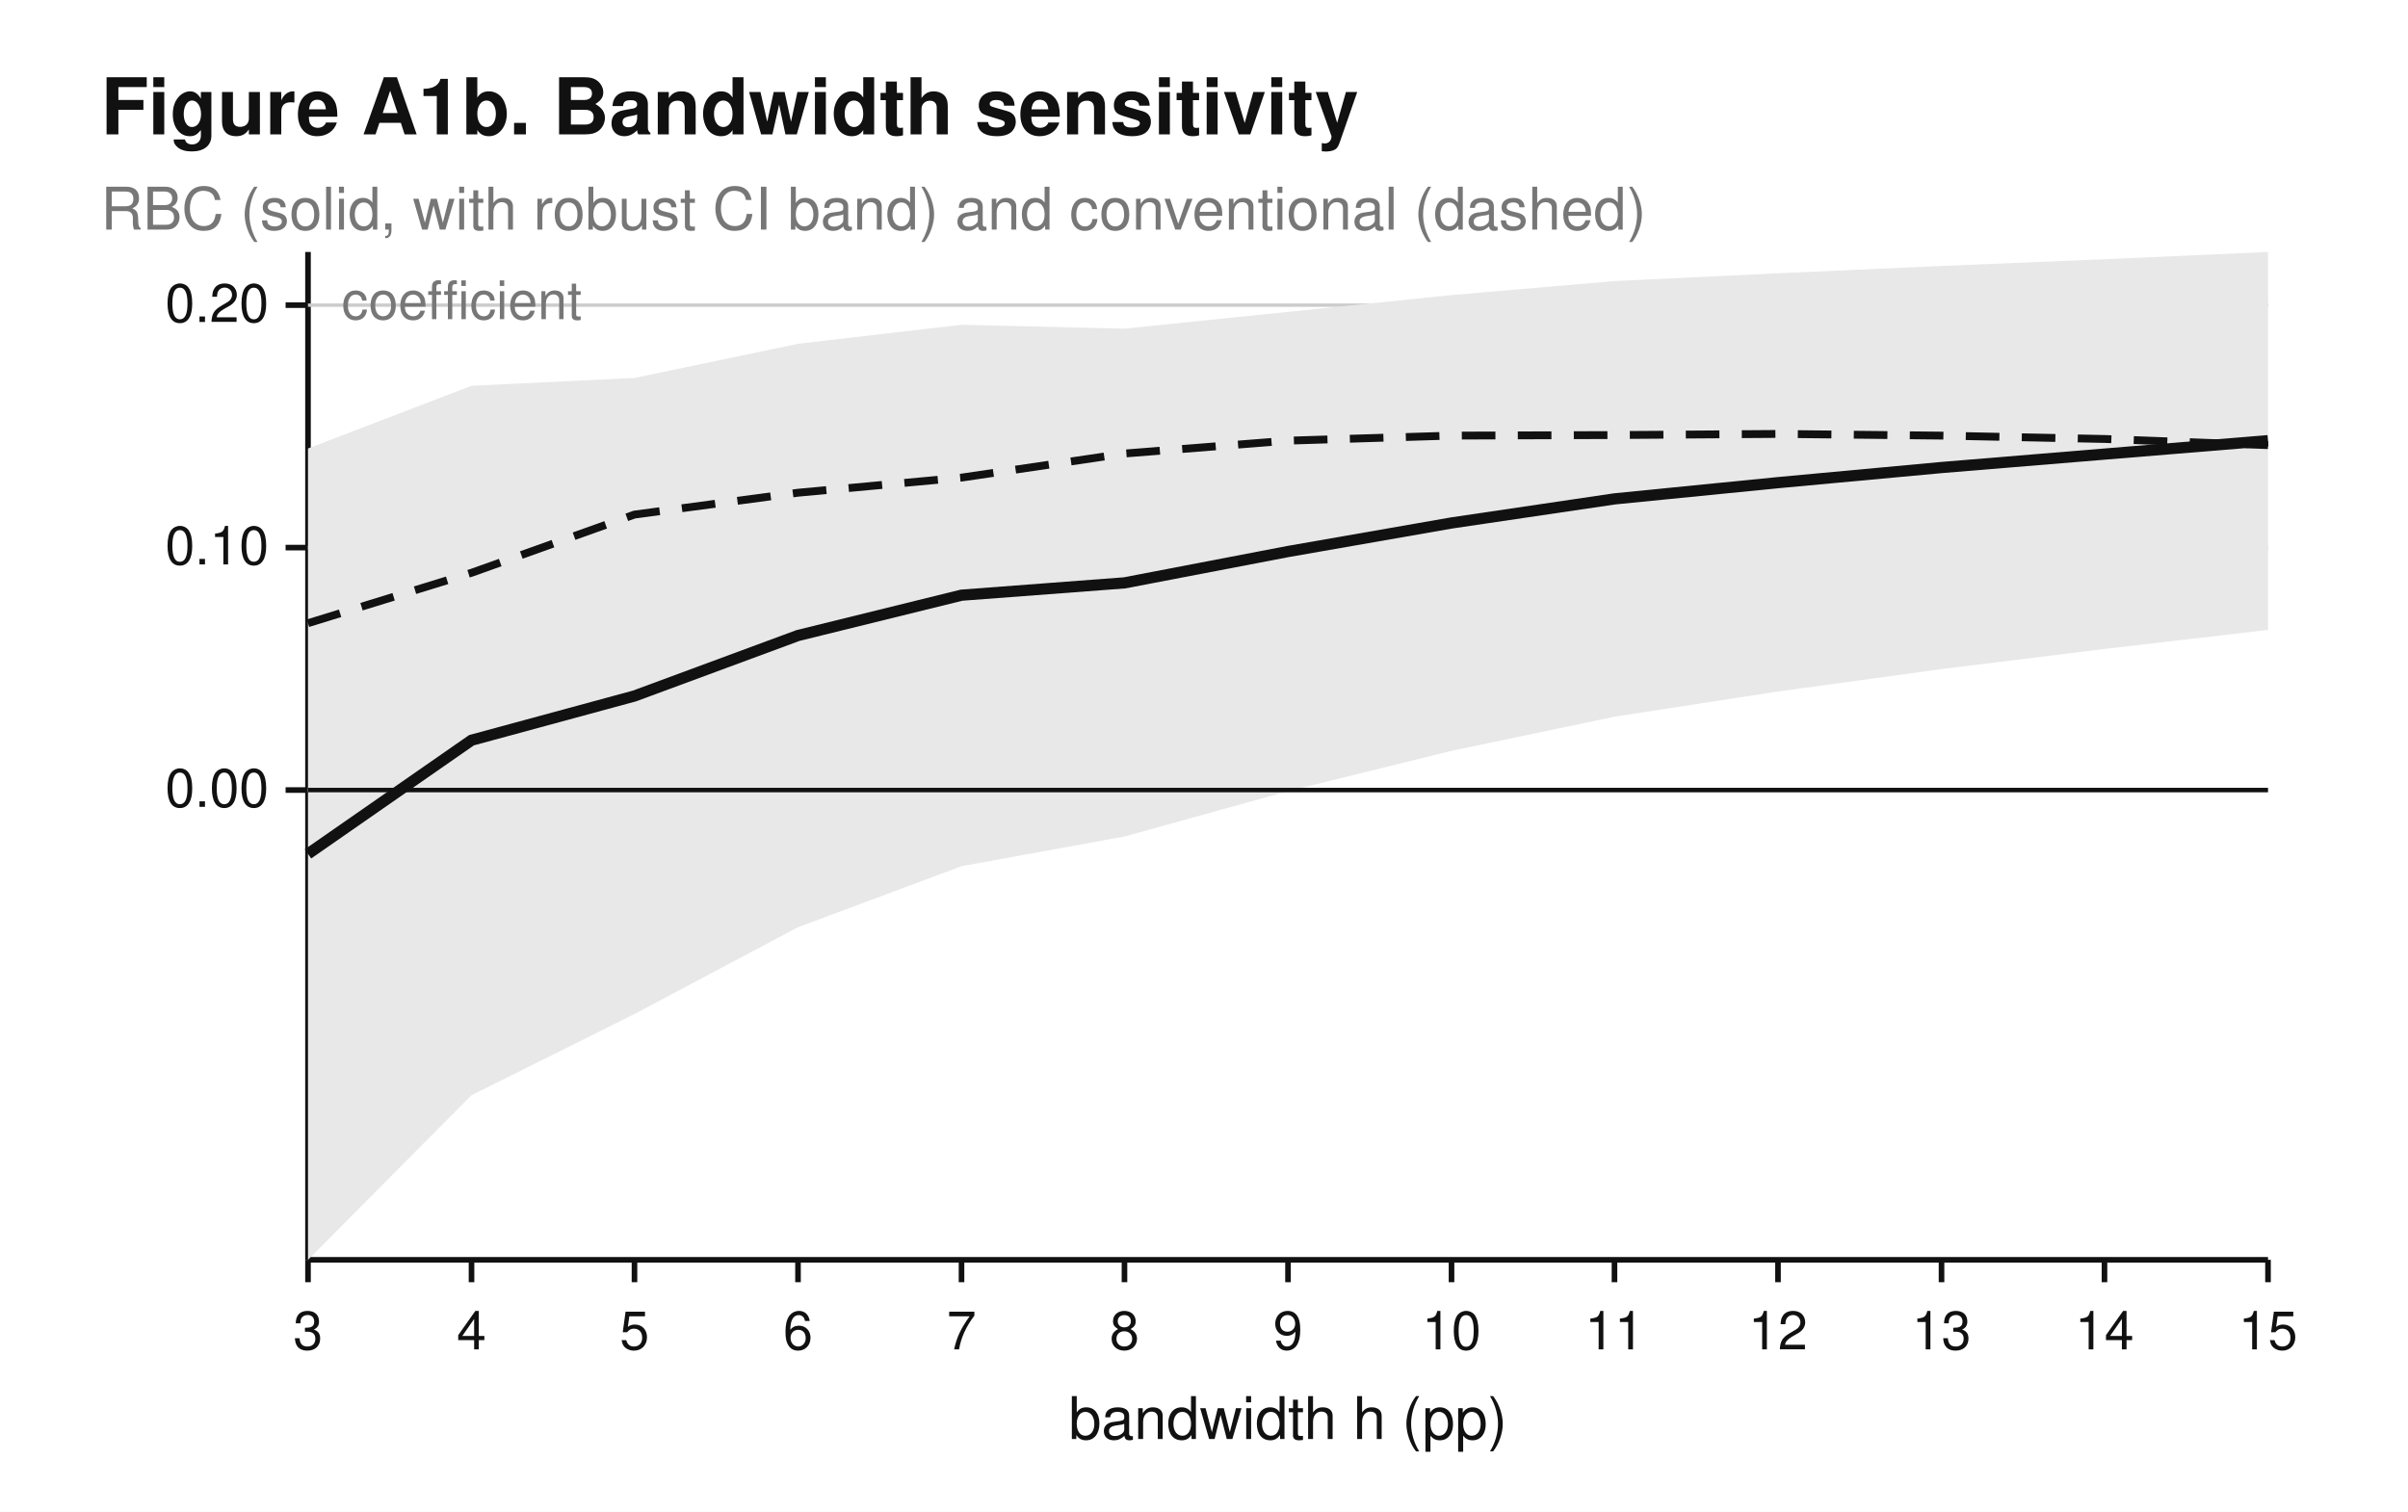
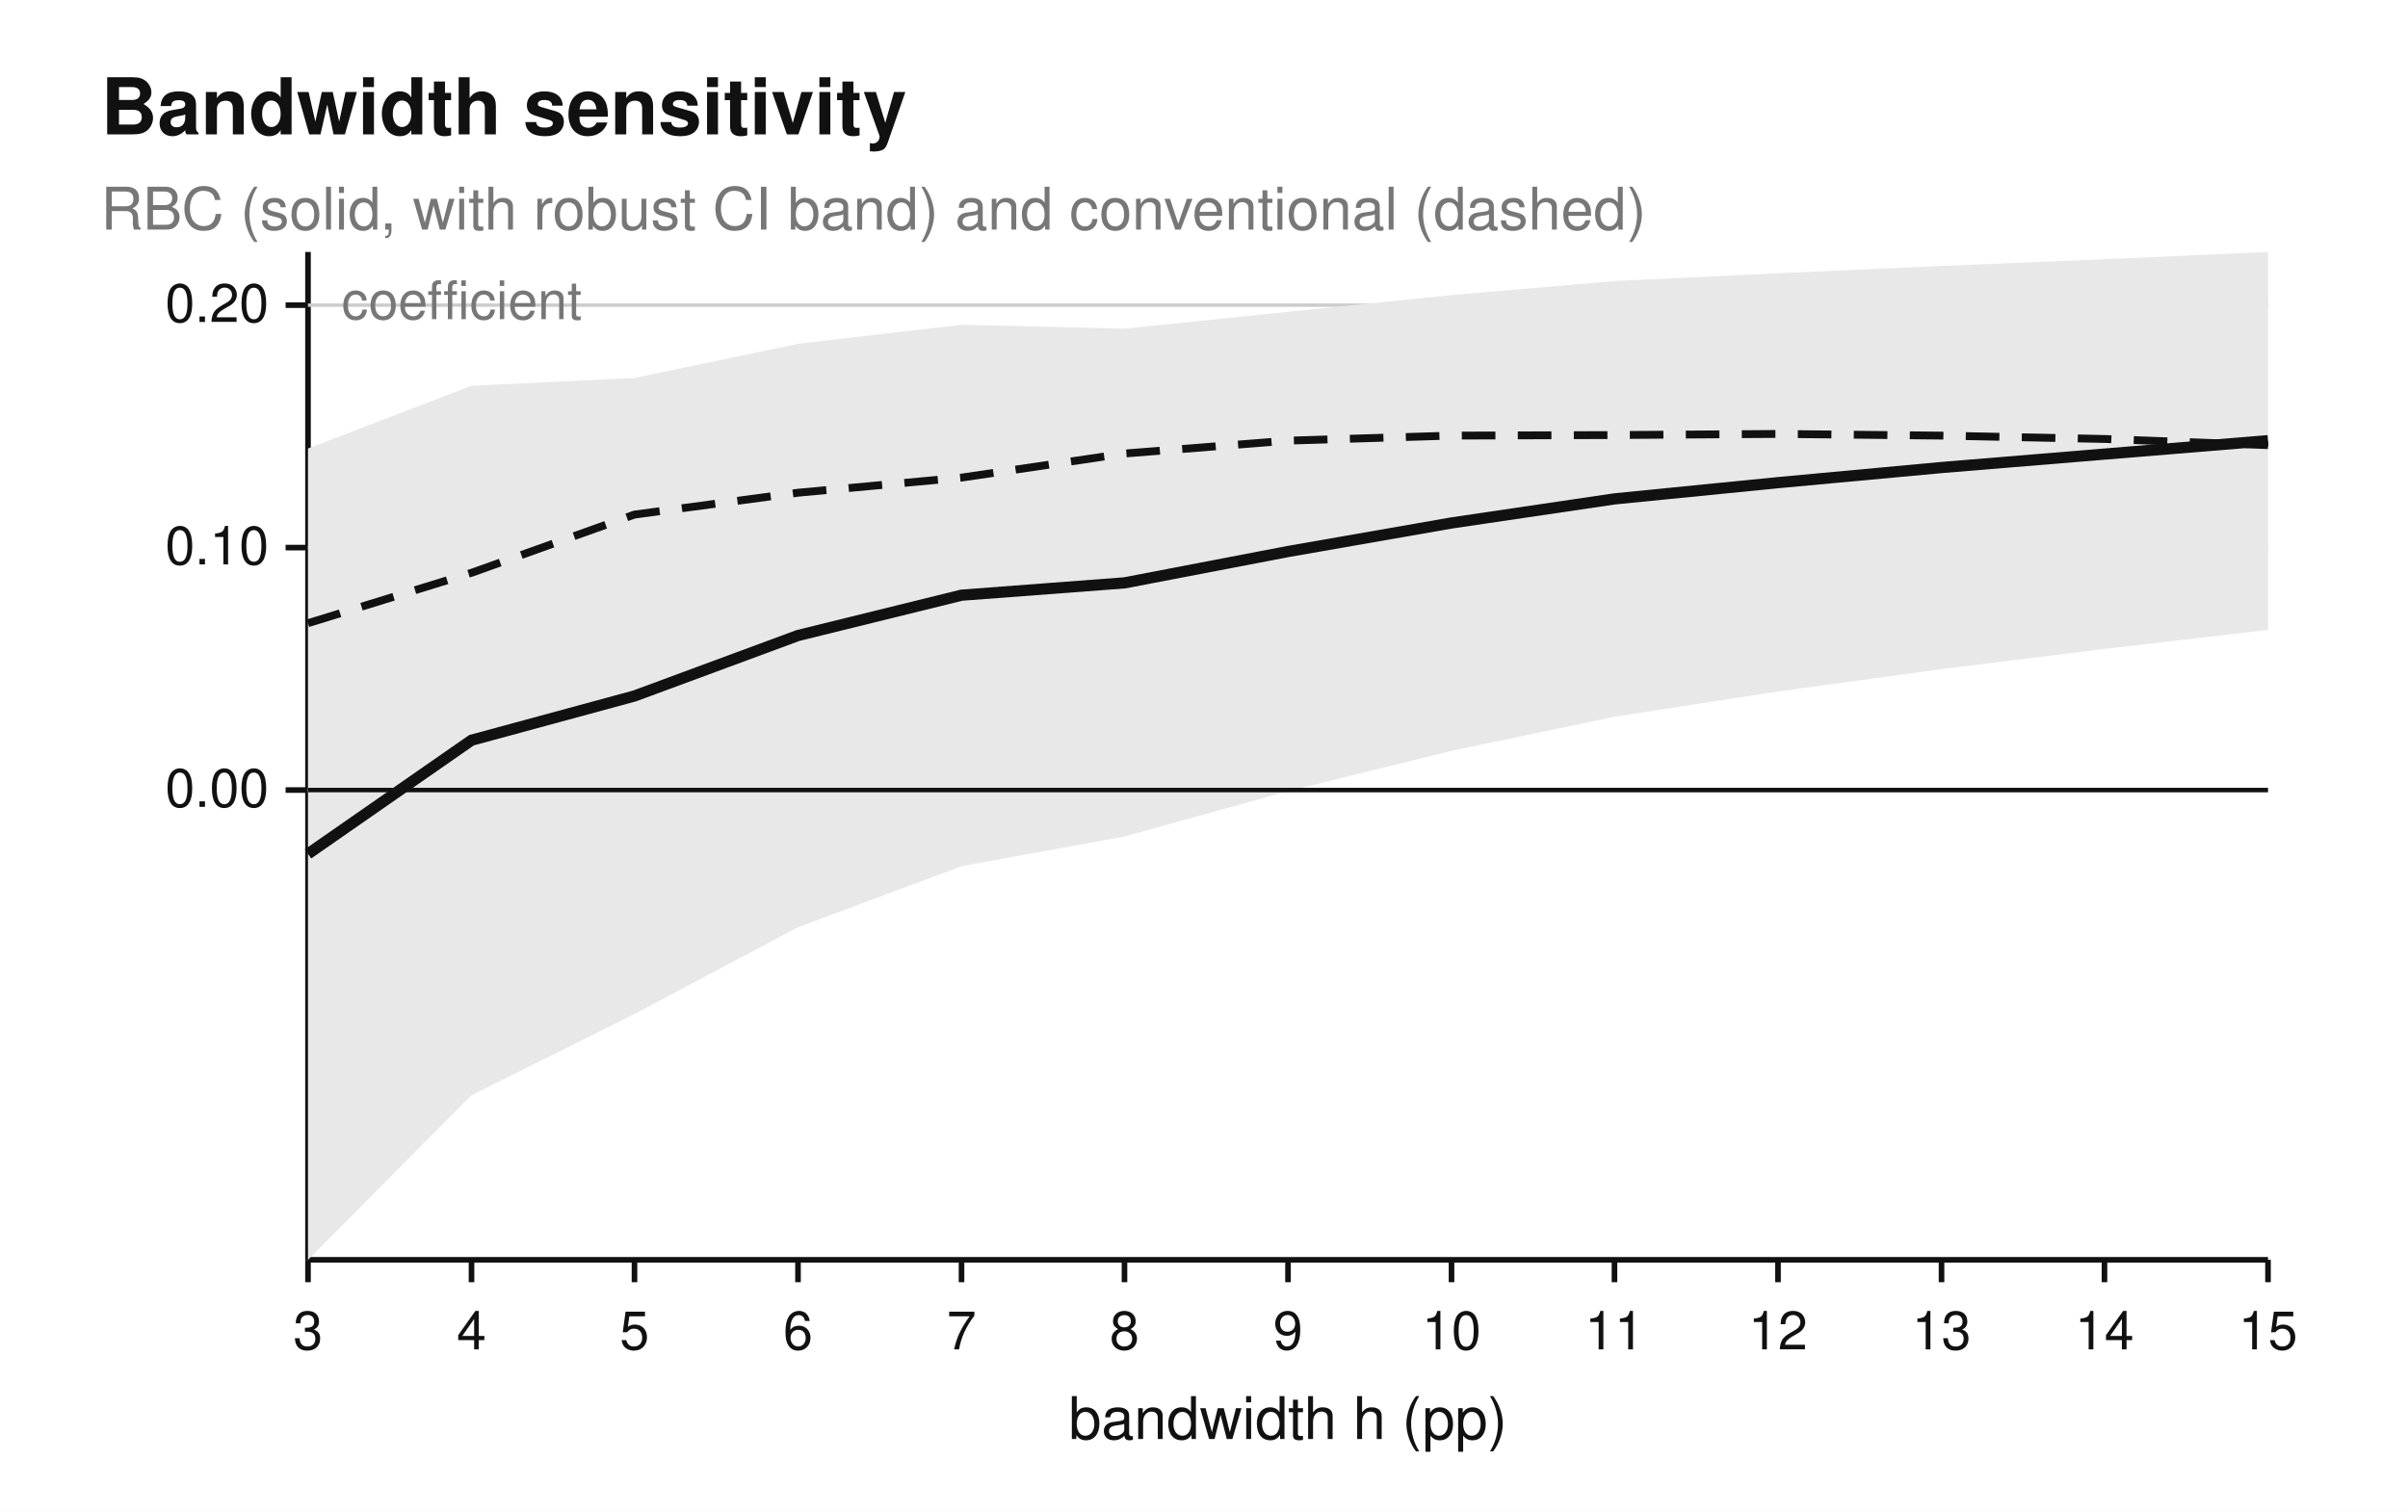
<svg xmlns="http://www.w3.org/2000/svg" width="430" height="270" viewBox="0 0 430 270" font-family="Helvetica,Arial,sans-serif">
  <rect width="430" height="270" fill="#ffffff" />
-   <text x="18" y="24" font-size="14" font-weight="bold" fill="#111111">Figure A1b. Bandwidth sensitivity</text>
+   <text x="18" y="24" font-size="14" font-weight="bold" fill="#111111">Bandwidth sensitivity</text>
  <text x="18" y="41" font-size="10.5" fill="#777777">RBC (solid, with robust CI band) and conventional (dashed)</text>
  <line x1="55" y1="225" x2="405" y2="225" stroke="#111111" stroke-width="1" />
  <line x1="55" y1="45" x2="55" y2="225" stroke="#111111" stroke-width="1" />
  <line x1="55.0" y1="225" x2="55.0" y2="229" stroke="#111111" />
  <text x="55.0" y="241" font-size="9.5" fill="#111111" text-anchor="middle">3</text>
  <line x1="84.2" y1="225" x2="84.2" y2="229" stroke="#111111" />
  <text x="84.2" y="241" font-size="9.5" fill="#111111" text-anchor="middle">4</text>
  <line x1="113.3" y1="225" x2="113.3" y2="229" stroke="#111111" />
  <text x="113.3" y="241" font-size="9.5" fill="#111111" text-anchor="middle">5</text>
  <line x1="142.5" y1="225" x2="142.5" y2="229" stroke="#111111" />
  <text x="142.5" y="241" font-size="9.5" fill="#111111" text-anchor="middle">6</text>
  <line x1="171.7" y1="225" x2="171.7" y2="229" stroke="#111111" />
  <text x="171.7" y="241" font-size="9.5" fill="#111111" text-anchor="middle">7</text>
  <line x1="200.8" y1="225" x2="200.8" y2="229" stroke="#111111" />
  <text x="200.8" y="241" font-size="9.5" fill="#111111" text-anchor="middle">8</text>
  <line x1="230.0" y1="225" x2="230.0" y2="229" stroke="#111111" />
  <text x="230.0" y="241" font-size="9.5" fill="#111111" text-anchor="middle">9</text>
  <line x1="259.2" y1="225" x2="259.2" y2="229" stroke="#111111" />
  <text x="259.2" y="241" font-size="9.5" fill="#111111" text-anchor="middle">10</text>
  <line x1="288.3" y1="225" x2="288.3" y2="229" stroke="#111111" />
  <text x="288.3" y="241" font-size="9.5" fill="#111111" text-anchor="middle">11</text>
  <line x1="317.5" y1="225" x2="317.5" y2="229" stroke="#111111" />
  <text x="317.5" y="241" font-size="9.5" fill="#111111" text-anchor="middle">12</text>
  <line x1="346.7" y1="225" x2="346.7" y2="229" stroke="#111111" />
  <text x="346.7" y="241" font-size="9.5" fill="#111111" text-anchor="middle">13</text>
  <line x1="375.8" y1="225" x2="375.8" y2="229" stroke="#111111" />
  <text x="375.8" y="241" font-size="9.5" fill="#111111" text-anchor="middle">14</text>
  <line x1="405.0" y1="225" x2="405.0" y2="229" stroke="#111111" />
  <text x="405.0" y="241" font-size="9.5" fill="#111111" text-anchor="middle">15</text>
  <line x1="51" y1="141.1" x2="55" y2="141.1" stroke="#111111" />
  <text x="48" y="144.1" font-size="9.5" fill="#111111" text-anchor="end">0.00</text>
  <line x1="55" y1="141.1" x2="405" y2="141.1" stroke="#cccccc" stroke-width="0.6" />
  <line x1="51" y1="97.8" x2="55" y2="97.8" stroke="#111111" />
  <text x="48" y="100.8" font-size="9.5" fill="#111111" text-anchor="end">0.10</text>
  <line x1="55" y1="97.8" x2="405" y2="97.8" stroke="#cccccc" stroke-width="0.6" />
  <line x1="51" y1="54.5" x2="55" y2="54.5" stroke="#111111" />
  <text x="48" y="57.5" font-size="9.5" fill="#111111" text-anchor="end">0.20</text>
  <line x1="55" y1="54.5" x2="405" y2="54.5" stroke="#cccccc" stroke-width="0.6" />
  <text x="230.0" y="257" font-size="10.5" fill="#111111" text-anchor="middle">bandwidth h (pp)</text>
  <text x="61" y="57" font-size="9.5" fill="#777777">coefficient</text>
  <polygon points="55.0,225.0 84.2,195.6 113.3,181.1 142.5,165.6 171.7,154.7 200.8,149.4 230.0,141.3 259.2,134.1 288.3,128.0 317.5,123.5 346.7,119.5 375.8,115.9 405.0,112.5 405.0,45.0 375.8,46.3 346.7,47.5 317.5,48.8 288.3,50.2 259.2,52.7 230.0,55.7 200.8,58.7 171.7,58.0 142.5,61.4 113.3,67.5 84.2,68.9 55.0,80.1" fill="#e8e8e8" />
  <line x1="55" y1="141.1" x2="405" y2="141.1" stroke="#111111" stroke-width="0.8" />
  <polyline points="55.0,152.5 84.2,132.2 113.3,124.3 142.5,113.5 171.7,106.3 200.8,104.1 230.0,98.5 259.2,93.4 288.3,89.1 317.5,86.2 346.7,83.5 375.8,81.1 405.0,78.7" fill="none" stroke="#111111" stroke-width="2" />
  <polyline points="55.0,111.3 84.2,102.3 113.3,91.9 142.5,88.0 171.7,85.3 200.8,81.0 230.0,78.7 259.2,77.8 288.3,77.7 317.5,77.5 346.7,77.8 375.8,78.4 405.0,79.5" fill="none" stroke="#111111" stroke-width="1.4" stroke-dasharray="6,4" />
</svg>
